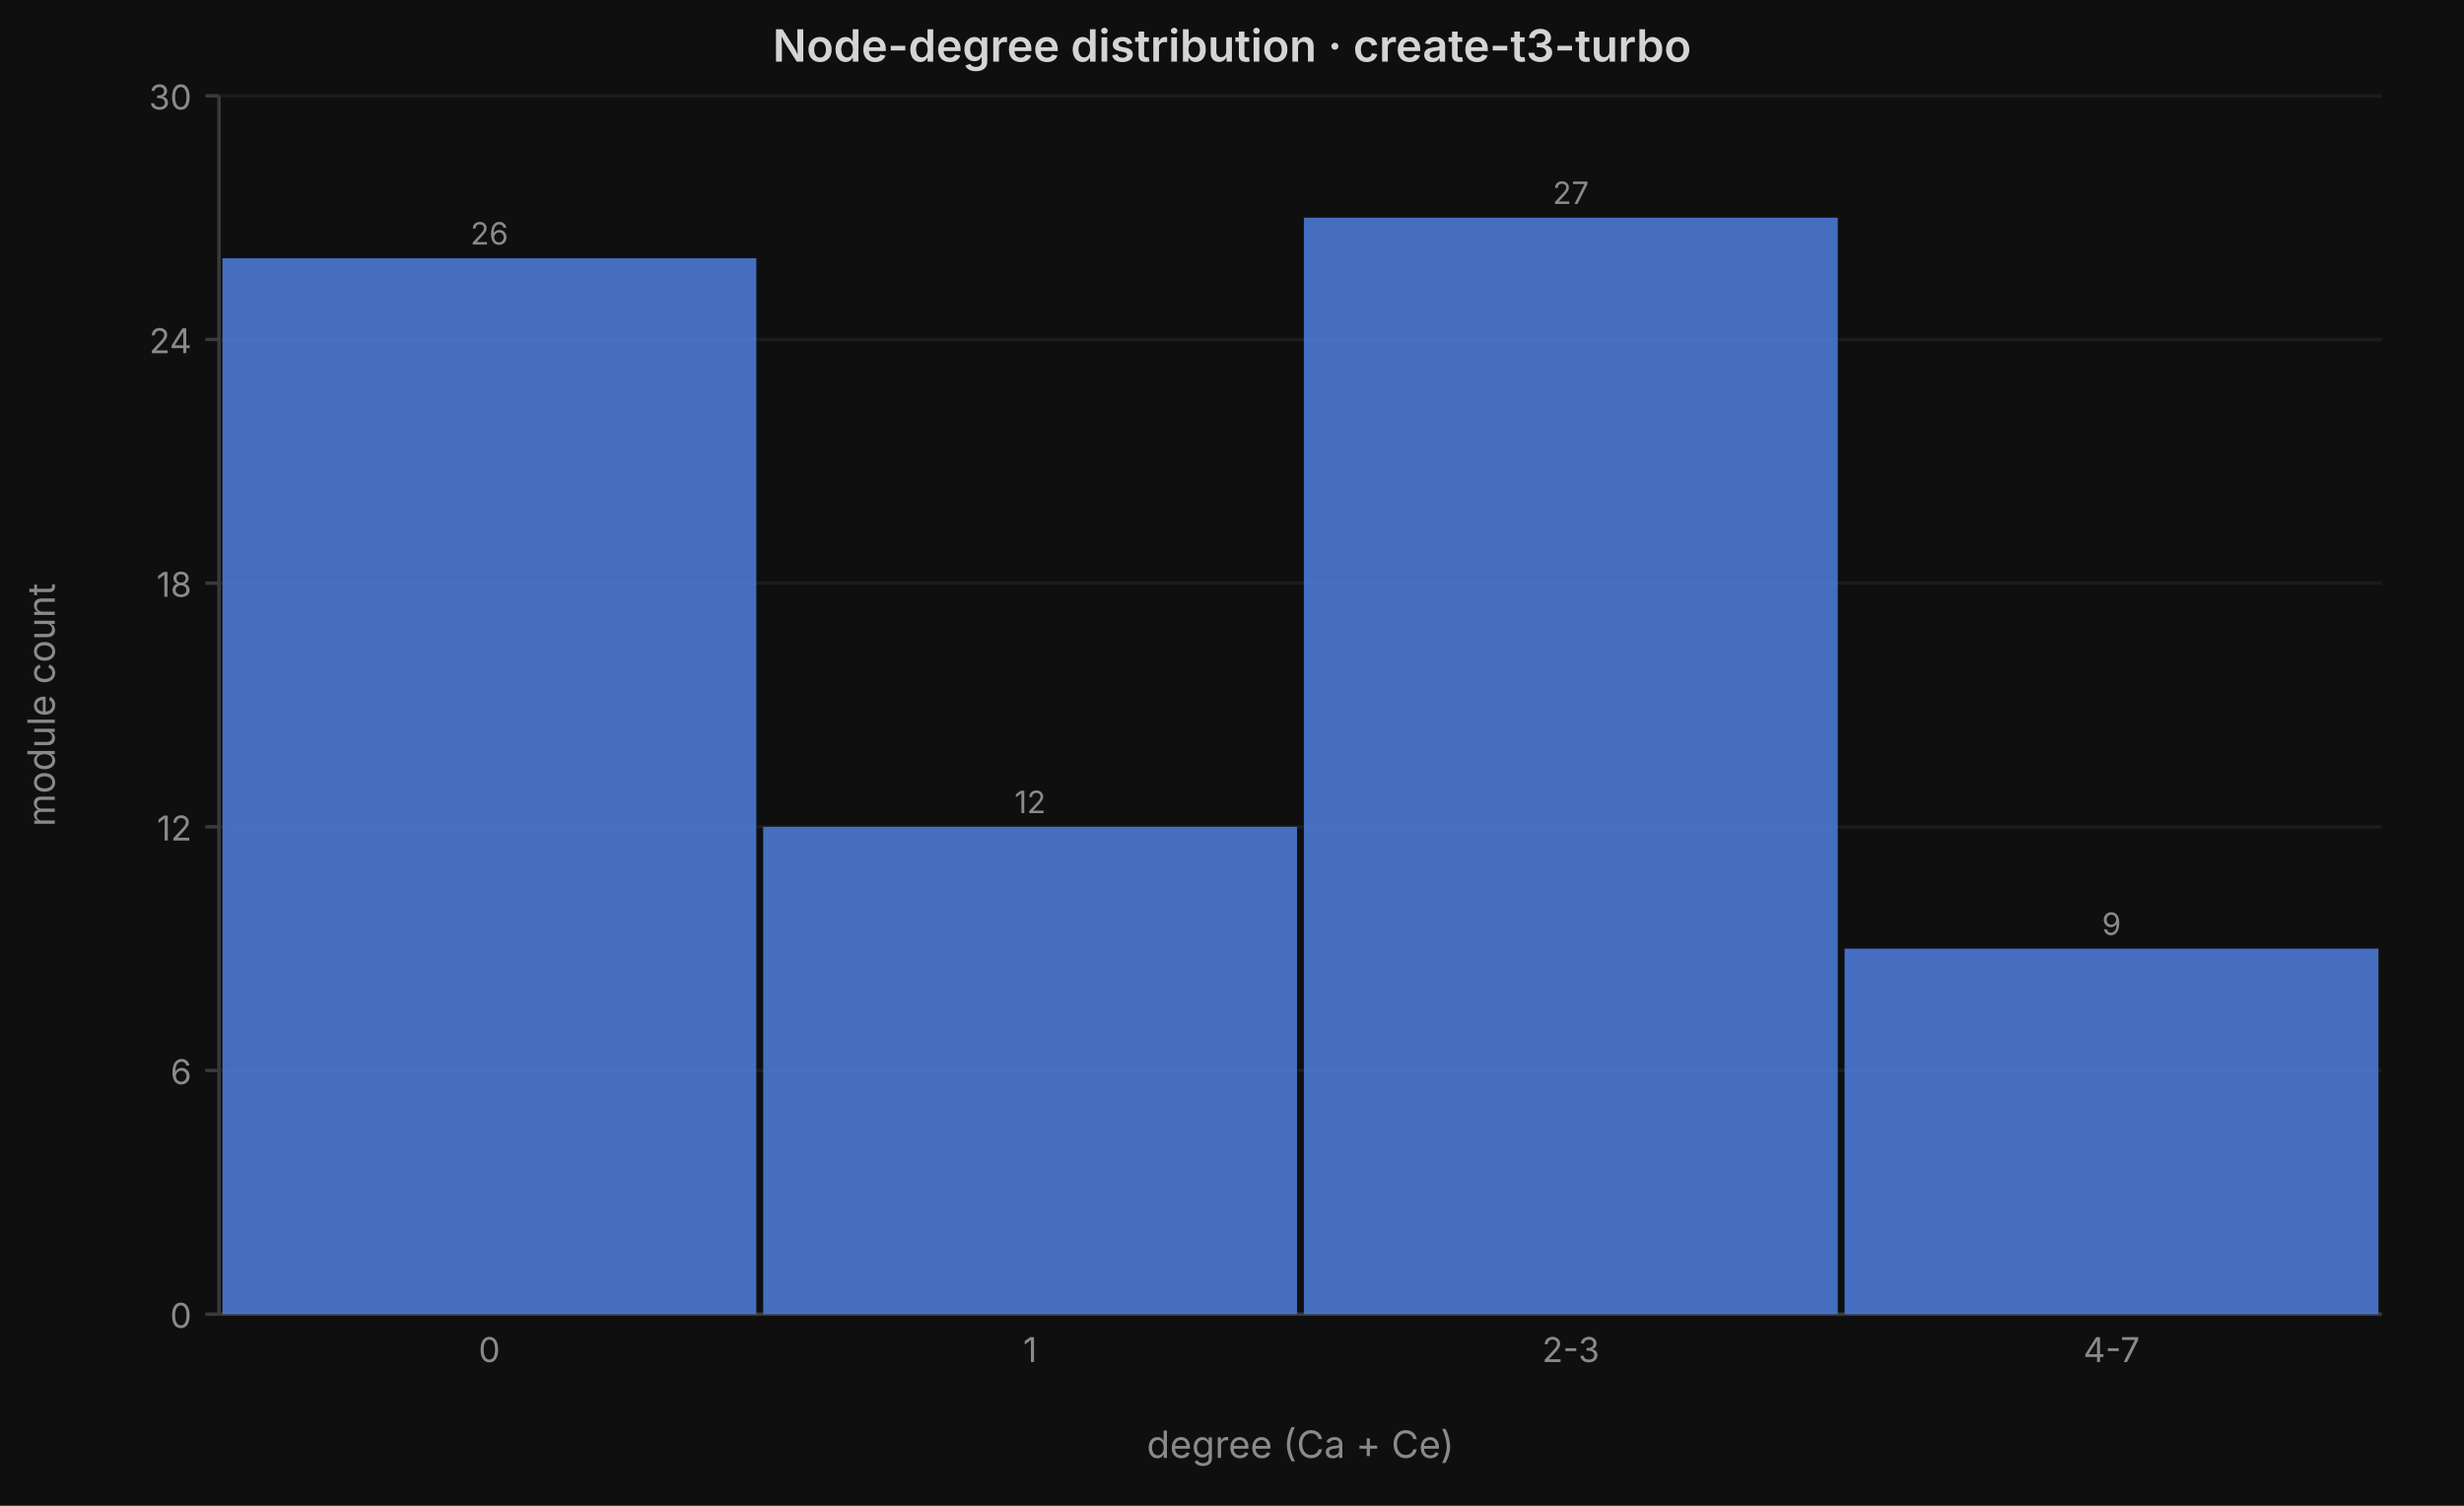
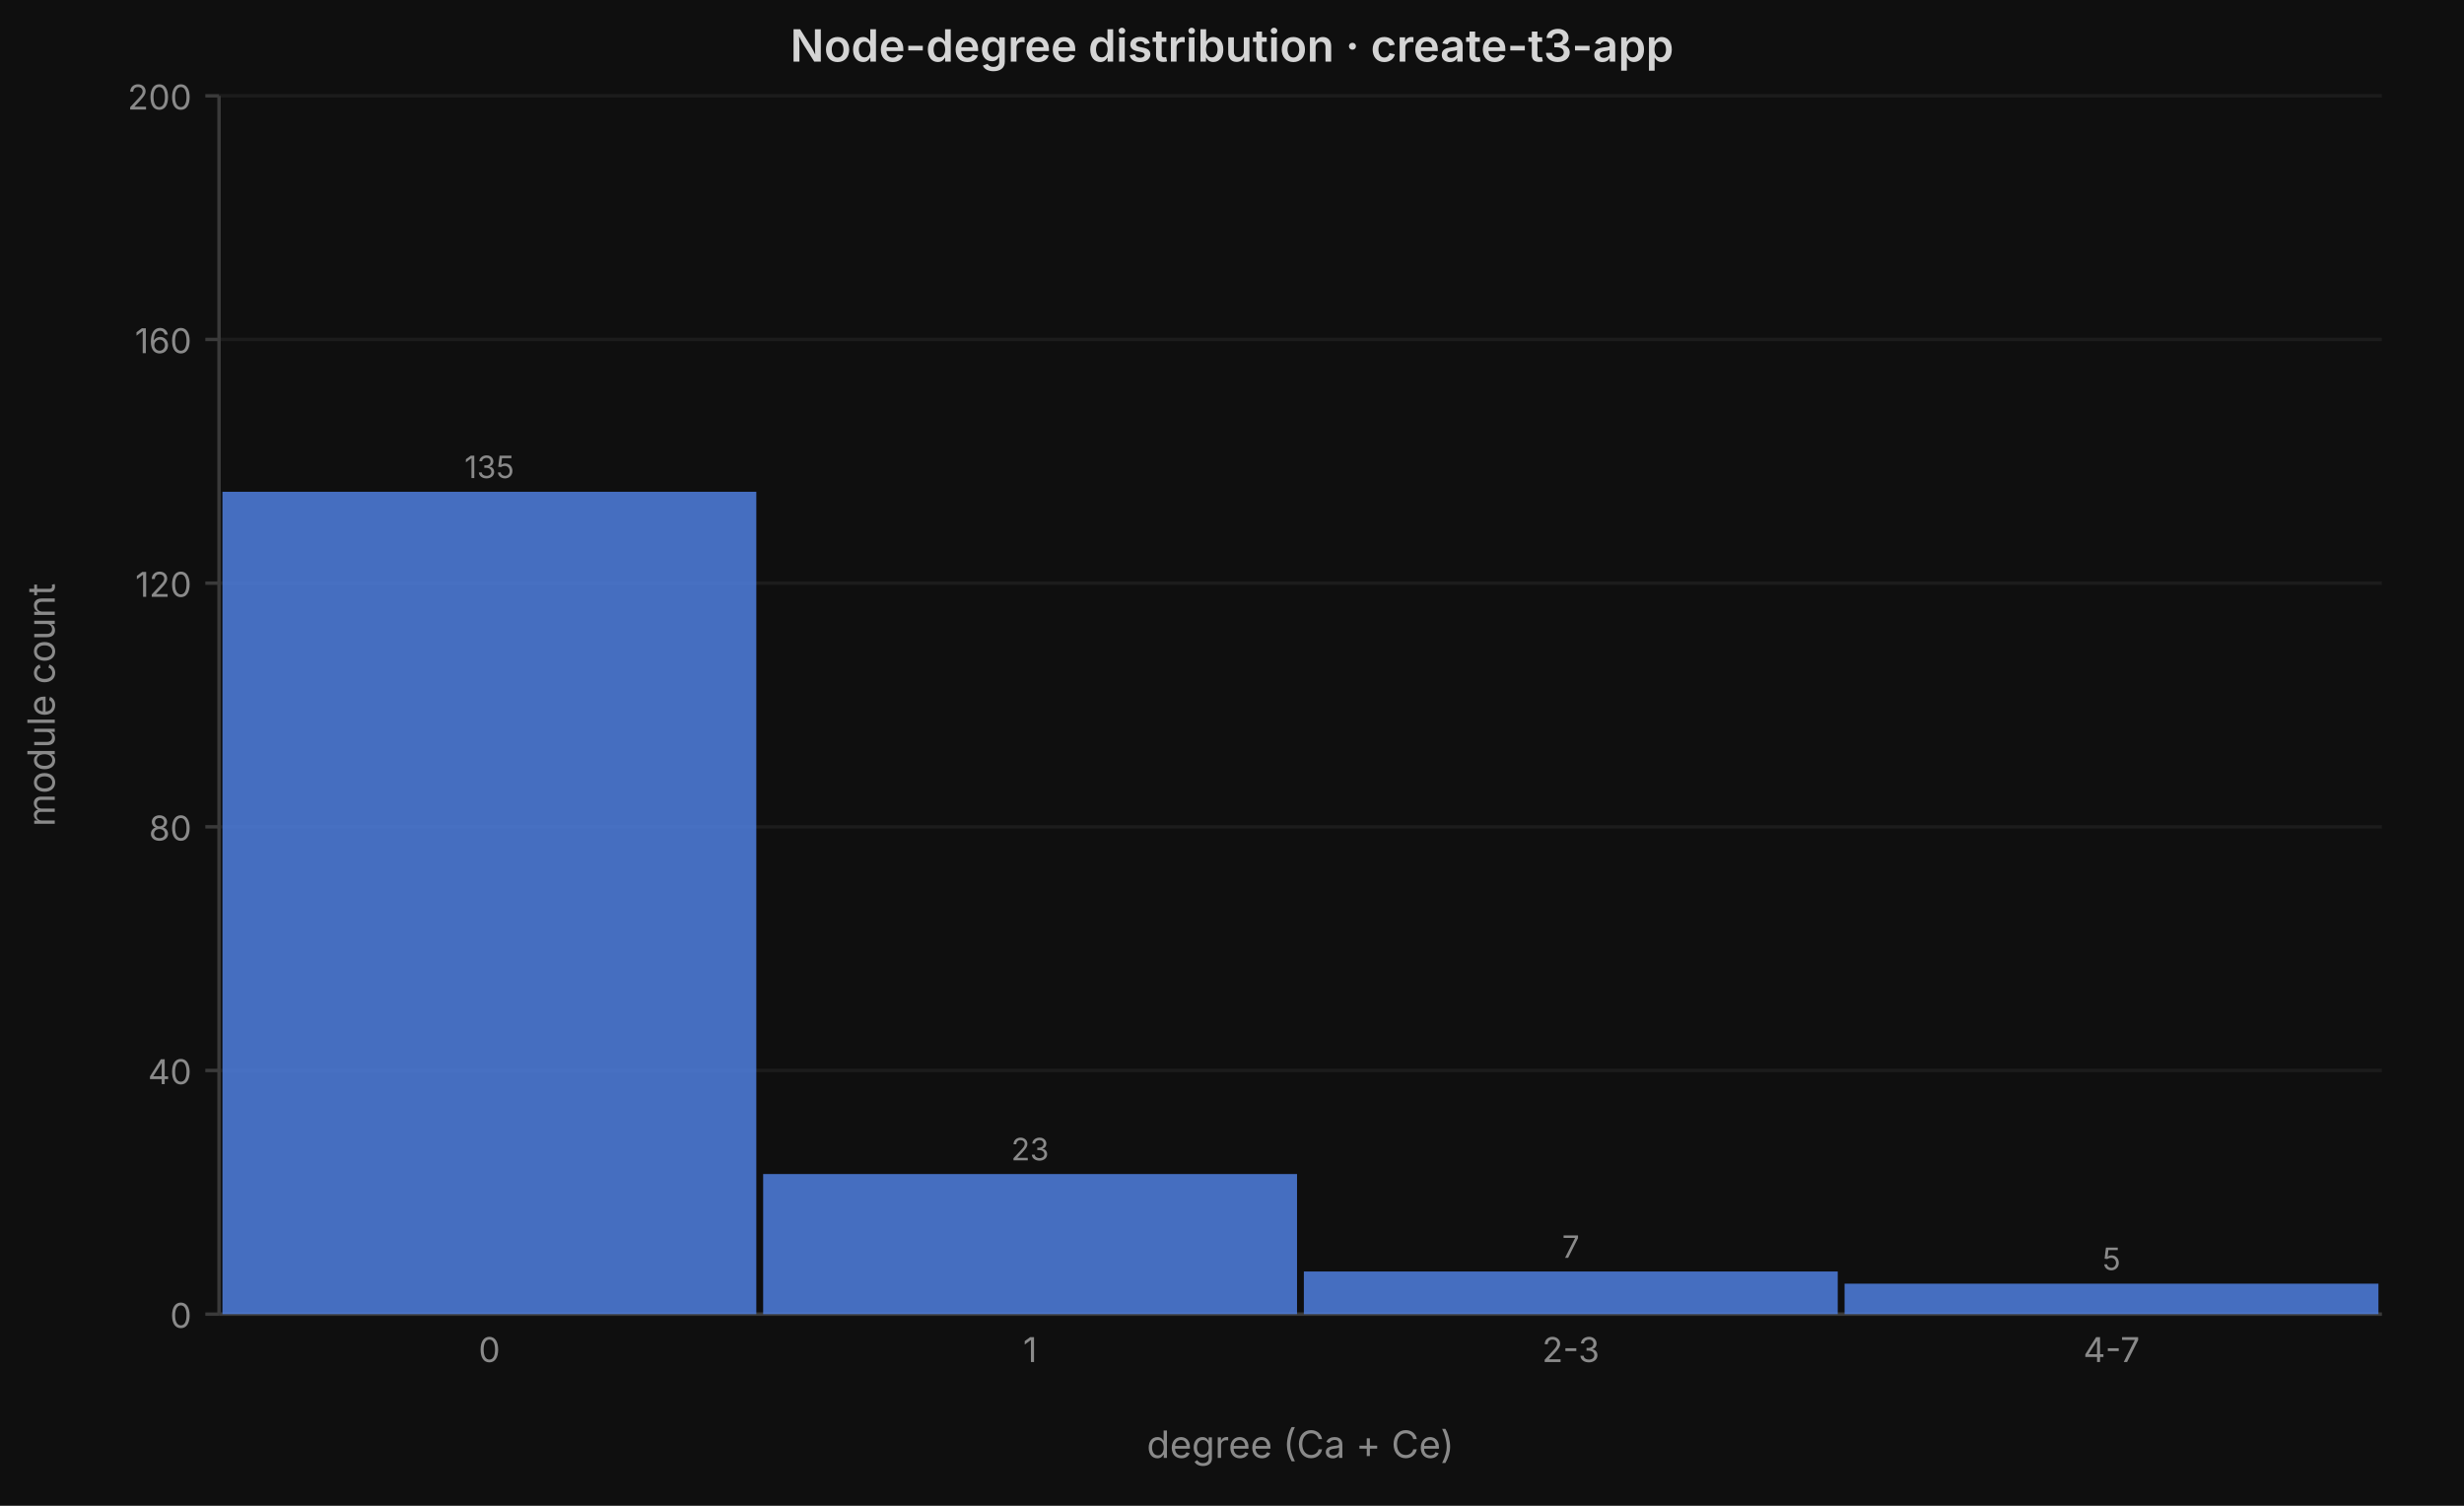
<svg xmlns="http://www.w3.org/2000/svg" viewBox="0 0 720 440" width="720" height="440" font-family="ui-sans-serif,system-ui,-apple-system,Segoe UI,sans-serif">
  <rect width="720" height="440" fill="#0f0f0f" />
-   <text x="360" y="18" fill="#d4d4d4" font-size="13" font-weight="600" text-anchor="middle">Node-degree distribution · create-t3-turbo</text>
+   <text x="360" y="18" fill="#d4d4d4" font-size="13" font-weight="600" text-anchor="middle">Node-degree distribution · create-t3-app</text>
  <line x1="64" y1="384" x2="696" y2="384" stroke="#3a3a3a" stroke-width="1" />
  <line x1="64" y1="28" x2="64" y2="384" stroke="#3a3a3a" stroke-width="1" />
  <line x1="60" y1="384" x2="64" y2="384" stroke="#3a3a3a" />
  <text x="56" y="388" fill="#8a8a8a" font-size="10" text-anchor="end">0</text>
  <line x1="64" y1="384" x2="696" y2="384" stroke="#3a3a3a" stroke-opacity="0.3" />
  <line x1="60" y1="312.8" x2="64" y2="312.8" stroke="#3a3a3a" />
-   <text x="56" y="316.8" fill="#8a8a8a" font-size="10" text-anchor="end">6</text>
+   <text x="56" y="316.8" fill="#8a8a8a" font-size="10" text-anchor="end">40</text>
  <line x1="64" y1="312.8" x2="696" y2="312.8" stroke="#3a3a3a" stroke-opacity="0.3" />
  <line x1="60" y1="241.6" x2="64" y2="241.6" stroke="#3a3a3a" />
-   <text x="56" y="245.6" fill="#8a8a8a" font-size="10" text-anchor="end">12</text>
+   <text x="56" y="245.6" fill="#8a8a8a" font-size="10" text-anchor="end">80</text>
  <line x1="64" y1="241.6" x2="696" y2="241.6" stroke="#3a3a3a" stroke-opacity="0.3" />
  <line x1="60" y1="170.4" x2="64" y2="170.4" stroke="#3a3a3a" />
-   <text x="56" y="174.4" fill="#8a8a8a" font-size="10" text-anchor="end">18</text>
+   <text x="56" y="174.4" fill="#8a8a8a" font-size="10" text-anchor="end">120</text>
  <line x1="64" y1="170.4" x2="696" y2="170.4" stroke="#3a3a3a" stroke-opacity="0.3" />
  <line x1="60" y1="99.2" x2="64" y2="99.2" stroke="#3a3a3a" />
-   <text x="56" y="103.2" fill="#8a8a8a" font-size="10" text-anchor="end">24</text>
+   <text x="56" y="103.2" fill="#8a8a8a" font-size="10" text-anchor="end">160</text>
  <line x1="64" y1="99.2" x2="696" y2="99.2" stroke="#3a3a3a" stroke-opacity="0.3" />
  <line x1="60" y1="28" x2="64" y2="28" stroke="#3a3a3a" />
-   <text x="56" y="32" fill="#8a8a8a" font-size="10" text-anchor="end">30</text>
+   <text x="56" y="32" fill="#8a8a8a" font-size="10" text-anchor="end">200</text>
  <line x1="64" y1="28" x2="696" y2="28" stroke="#3a3a3a" stroke-opacity="0.3" />
-   <rect x="65" y="75.467" width="156" height="308.533" fill="#4f7fdf" fill-opacity="0.85" />
-   <text x="143" y="71.467" fill="#8a8a8a" font-size="9" text-anchor="middle">26</text>
-   <rect x="223" y="241.6" width="156" height="142.4" fill="#4f7fdf" fill-opacity="0.85" />
-   <text x="301" y="237.6" fill="#8a8a8a" font-size="9" text-anchor="middle">12</text>
-   <rect x="381" y="63.6" width="156" height="320.4" fill="#4f7fdf" fill-opacity="0.85" />
-   <text x="459" y="59.6" fill="#8a8a8a" font-size="9" text-anchor="middle">27</text>
-   <rect x="539" y="277.2" width="156" height="106.8" fill="#4f7fdf" fill-opacity="0.85" />
-   <text x="617" y="273.2" fill="#8a8a8a" font-size="9" text-anchor="middle">9</text>
+   <rect x="65" y="143.7" width="156" height="240.3" fill="#4f7fdf" fill-opacity="0.85" />
+   <text x="143" y="139.7" fill="#8a8a8a" font-size="9" text-anchor="middle">135</text>
+   <rect x="223" y="343.06" width="156" height="40.94" fill="#4f7fdf" fill-opacity="0.85" />
+   <text x="301" y="339.06" fill="#8a8a8a" font-size="9" text-anchor="middle">23</text>
+   <rect x="381" y="371.54" width="156" height="12.46" fill="#4f7fdf" fill-opacity="0.85" />
+   <text x="459" y="367.54" fill="#8a8a8a" font-size="9" text-anchor="middle">7</text>
+   <rect x="539" y="375.1" width="156" height="8.9" fill="#4f7fdf" fill-opacity="0.85" />
+   <text x="617" y="371.1" fill="#8a8a8a" font-size="9" text-anchor="middle">5</text>
  <text x="143" y="398" fill="#8a8a8a" font-size="10" text-anchor="middle">0</text>
  <text x="301" y="398" fill="#8a8a8a" font-size="10" text-anchor="middle">1</text>
  <text x="459" y="398" fill="#8a8a8a" font-size="10" text-anchor="middle">2-3</text>
  <text x="617" y="398" fill="#8a8a8a" font-size="10" text-anchor="middle">4-7</text>
  <text x="380" y="426" fill="#8a8a8a" font-size="11" text-anchor="middle">degree (Ca + Ce)</text>
  <text x="-206" y="16" fill="#8a8a8a" font-size="11" text-anchor="middle" transform="rotate(-90)">module count</text>
</svg>
